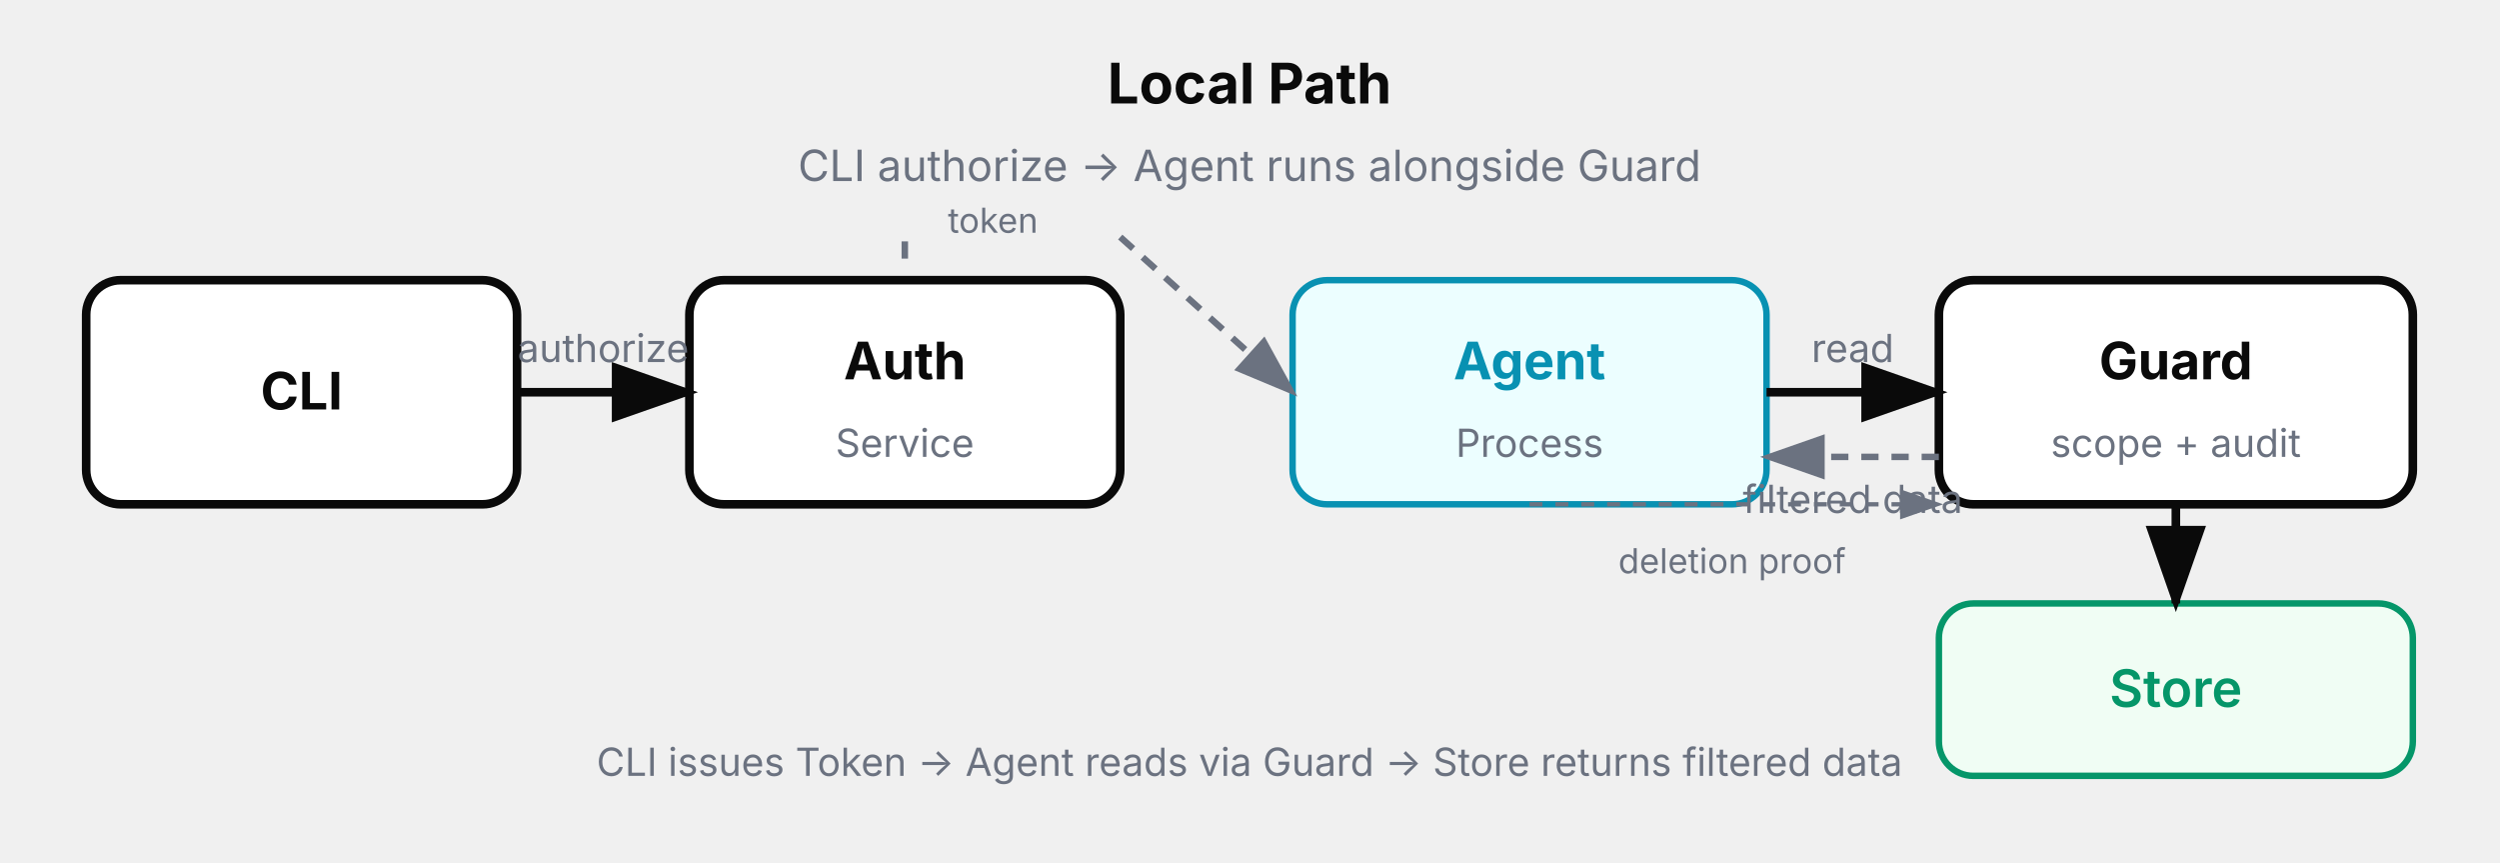
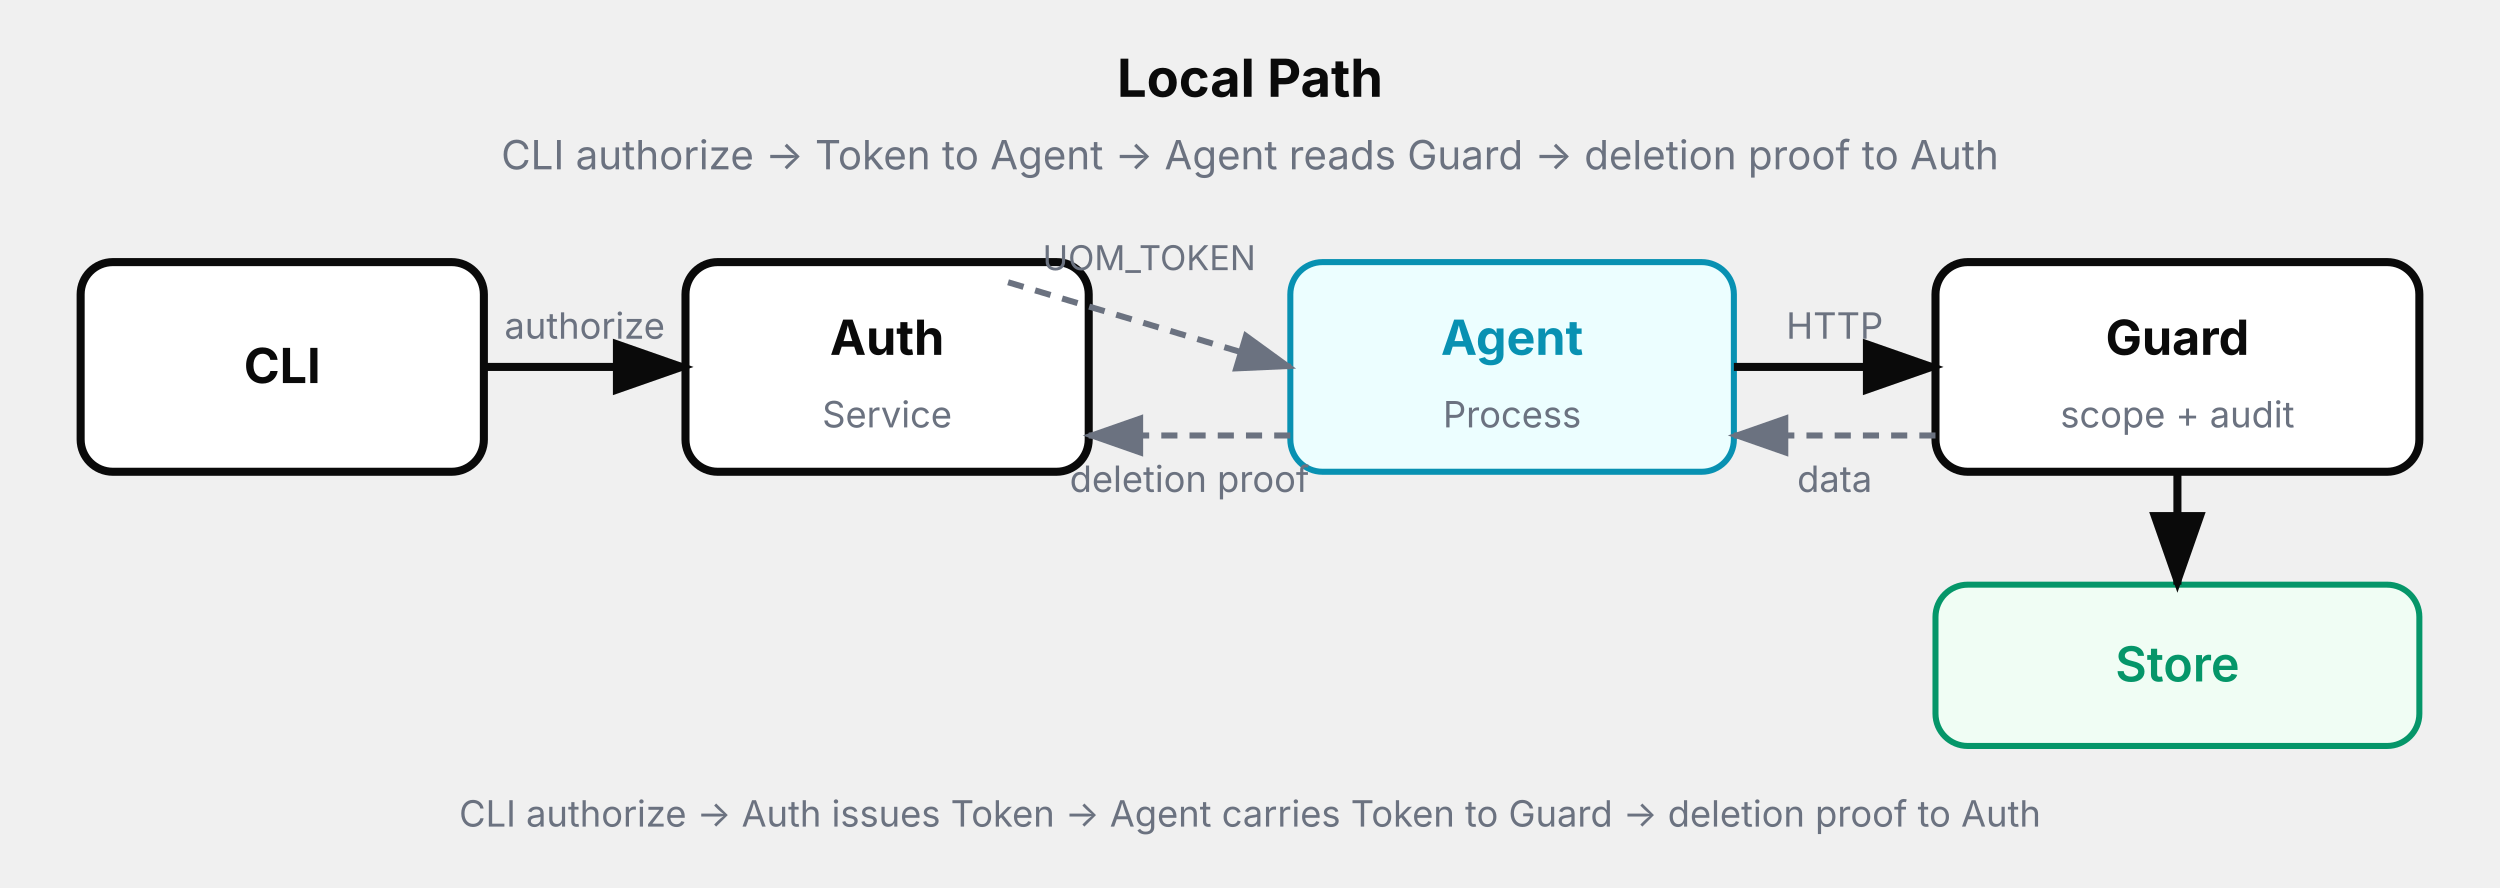
- <svg xmlns="http://www.w3.org/2000/svg" viewBox="0 0 580 200" role="img" aria-label="本地路径">
+ <svg xmlns="http://www.w3.org/2000/svg" viewBox="0 0 620 220" role="img" aria-label="Local path">
  <defs>
    <marker id="a" markerWidth="10" markerHeight="7" refX="9" refY="3.5" orient="auto">
      <polygon points="0 0,10 3.5,0 7" fill="#0A0A0A" />
    </marker>
    <marker id="r" markerWidth="10" markerHeight="7" refX="9" refY="3.5" orient="auto">
      <polygon points="0 0,10 3.5,0 7" fill="#6B7280" />
    </marker>
  </defs>
-   <text x="290" y="24" text-anchor="middle" fill="#0A0A0A" font-size="13" font-family="Inter, system-ui, sans-serif" font-weight="700">Local Path</text>
-   <text x="290" y="42" text-anchor="middle" fill="#6B7280" font-size="10" font-family="Inter, system-ui, sans-serif">CLI authorize → Agent runs alongside Guard</text>
+   <text x="310" y="24" text-anchor="middle" fill="#0A0A0A" font-size="13" font-family="Inter, system-ui, sans-serif" font-weight="700">Local Path</text>
+   <text x="310" y="42" text-anchor="middle" fill="#6B7280" font-size="10" font-family="Inter, system-ui, sans-serif">CLI authorize → Token to Agent → Agent reads Guard → deletion proof to Auth</text>
  <rect x="20" y="65" width="100" height="52" rx="8" fill="#FFFFFF" stroke="#0A0A0A" stroke-width="2" />
  <text x="70" y="95" text-anchor="middle" fill="#0A0A0A" font-size="12" font-family="Inter, system-ui, sans-serif" font-weight="700">CLI</text>
-   <rect x="160" y="65" width="100" height="52" rx="8" fill="#FFFFFF" stroke="#0A0A0A" stroke-width="2" />
-   <text x="210" y="88" text-anchor="middle" fill="#0A0A0A" font-size="12" font-family="Inter, system-ui, sans-serif" font-weight="700">Auth</text>
-   <text x="210" y="106" text-anchor="middle" fill="#6B7280" font-size="9" font-family="Inter, system-ui, sans-serif">Service</text>
-   <rect x="300" y="65" width="110" height="52" rx="8" fill="#ECFEFF" stroke="#0891B2" stroke-width="1.5" />
-   <text x="355" y="88" text-anchor="middle" fill="#0891B2" font-size="12" font-family="Inter, system-ui, sans-serif" font-weight="700">Agent</text>
-   <text x="355" y="106" text-anchor="middle" fill="#6B7280" font-size="9" font-family="Inter, system-ui, sans-serif">Process</text>
-   <rect x="450" y="65" width="110" height="52" rx="8" fill="#FFFFFF" stroke="#0A0A0A" stroke-width="2" />
-   <text x="505" y="88" text-anchor="middle" fill="#0A0A0A" font-size="12" font-family="Inter, system-ui, sans-serif" font-weight="700">Guard</text>
-   <text x="505" y="106" text-anchor="middle" fill="#6B7280" font-size="9" font-family="Inter, system-ui, sans-serif">scope + audit</text>
-   <rect x="450" y="140" width="110" height="40" rx="8" fill="#F0FDF4" stroke="#059669" stroke-width="1.5" />
-   <text x="505" y="164" text-anchor="middle" fill="#059669" font-size="12" font-family="Inter, system-ui, sans-serif" font-weight="600">Store</text>
-   <line x1="120" y1="91" x2="160" y2="91" stroke="#0A0A0A" stroke-width="2" marker-end="url(#a)" />
-   <text x="140" y="84" text-anchor="middle" fill="#6B7280" font-size="9" font-family="Inter, system-ui, sans-serif">authorize</text>
-   <line x1="210" y1="60" x2="210" y2="55" stroke="#6B7280" stroke-width="1.5" stroke-dasharray="4 3" />
-   <text x="220" y="54" text-anchor="start" fill="#6B7280" font-size="8" font-family="Inter, system-ui, sans-serif">token</text>
-   <line x1="260" y1="55" x2="300" y2="91" stroke="#6B7280" stroke-width="1.5" stroke-dasharray="4 3" marker-end="url(#r)" />
-   <line x1="410" y1="91" x2="450" y2="91" stroke="#0A0A0A" stroke-width="2" marker-end="url(#a)" />
-   <text x="430" y="84" text-anchor="middle" fill="#6B7280" font-size="9" font-family="Inter, system-ui, sans-serif">read</text>
-   <line x1="450" y1="106" x2="410" y2="106" stroke="#6B7280" stroke-width="1.5" stroke-dasharray="4 3" marker-end="url(#r)" />
-   <text x="430" y="119" text-anchor="middle" fill="#6B7280" font-size="9" font-family="Inter, system-ui, sans-serif">filtered data</text>
-   <line x1="355" y1="117" x2="450" y2="117" stroke="#6B7280" stroke-width="1" stroke-dasharray="3 3" marker-end="url(#r)" />
-   <text x="402" y="133" text-anchor="middle" fill="#6B7280" font-size="8" font-family="Inter, system-ui, sans-serif">deletion proof</text>
-   <line x1="505" y1="117" x2="505" y2="140" stroke="#0A0A0A" stroke-width="2" marker-end="url(#a)" />
-   <text x="290" y="180" text-anchor="middle" fill="#6B7280" font-size="9" font-family="Inter, system-ui, sans-serif">CLI issues Token → Agent reads via Guard → Store returns filtered data</text>
+   <rect x="170" y="65" width="100" height="52" rx="8" fill="#FFFFFF" stroke="#0A0A0A" stroke-width="2" />
+   <text x="220" y="88" text-anchor="middle" fill="#0A0A0A" font-size="12" font-family="Inter, system-ui, sans-serif" font-weight="700">Auth</text>
+   <text x="220" y="106" text-anchor="middle" fill="#6B7280" font-size="9" font-family="Inter, system-ui, sans-serif">Service</text>
+   <rect x="320" y="65" width="110" height="52" rx="8" fill="#ECFEFF" stroke="#0891B2" stroke-width="1.5" />
+   <text x="375" y="88" text-anchor="middle" fill="#0891B2" font-size="12" font-family="Inter, system-ui, sans-serif" font-weight="700">Agent</text>
+   <text x="375" y="106" text-anchor="middle" fill="#6B7280" font-size="9" font-family="Inter, system-ui, sans-serif">Process</text>
+   <rect x="480" y="65" width="120" height="52" rx="8" fill="#FFFFFF" stroke="#0A0A0A" stroke-width="2" />
+   <text x="540" y="88" text-anchor="middle" fill="#0A0A0A" font-size="12" font-family="Inter, system-ui, sans-serif" font-weight="700">Guard</text>
+   <text x="540" y="106" text-anchor="middle" fill="#6B7280" font-size="9" font-family="Inter, system-ui, sans-serif">scope + audit</text>
+   <rect x="480" y="145" width="120" height="40" rx="8" fill="#F0FDF4" stroke="#059669" stroke-width="1.5" />
+   <text x="540" y="169" text-anchor="middle" fill="#059669" font-size="12" font-family="Inter, system-ui, sans-serif" font-weight="600">Store</text>
+   <line x1="120" y1="91" x2="170" y2="91" stroke="#0A0A0A" stroke-width="2" marker-end="url(#a)" />
+   <text x="145" y="84" text-anchor="middle" fill="#6B7280" font-size="9" font-family="Inter, system-ui, sans-serif">authorize</text>
+   <line x1="250" y1="70" x2="320" y2="91" stroke="#6B7280" stroke-width="1.5" stroke-dasharray="4 3" marker-end="url(#r)" />
+   <text x="285" y="67" text-anchor="middle" fill="#6B7280" font-size="8.5" font-family="Inter, system-ui, sans-serif">UOM_TOKEN</text>
+   <line x1="430" y1="91" x2="480" y2="91" stroke="#0A0A0A" stroke-width="2" marker-end="url(#a)" />
+   <text x="455" y="84" text-anchor="middle" fill="#6B7280" font-size="9" font-family="Inter, system-ui, sans-serif">HTTP</text>
+   <line x1="540" y1="117" x2="540" y2="145" stroke="#0A0A0A" stroke-width="2" marker-end="url(#a)" />
+   <line x1="480" y1="108" x2="430" y2="108" stroke="#6B7280" stroke-width="1.5" stroke-dasharray="4 3" marker-end="url(#r)" />
+   <text x="455" y="122" text-anchor="middle" fill="#6B7280" font-size="9" font-family="Inter, system-ui, sans-serif">data</text>
+   <line x1="320" y1="108" x2="270" y2="108" stroke="#6B7280" stroke-width="1.5" stroke-dasharray="4 3" marker-end="url(#r)" />
+   <text x="295" y="122" text-anchor="middle" fill="#6B7280" font-size="9" font-family="Inter, system-ui, sans-serif">deletion proof</text>
+   <text x="310" y="205" text-anchor="middle" fill="#6B7280" font-size="9" font-family="Inter, system-ui, sans-serif">CLI authorize → Auth issues Token → Agent carries Token to Guard → deletion proof to Auth</text>
</svg>
